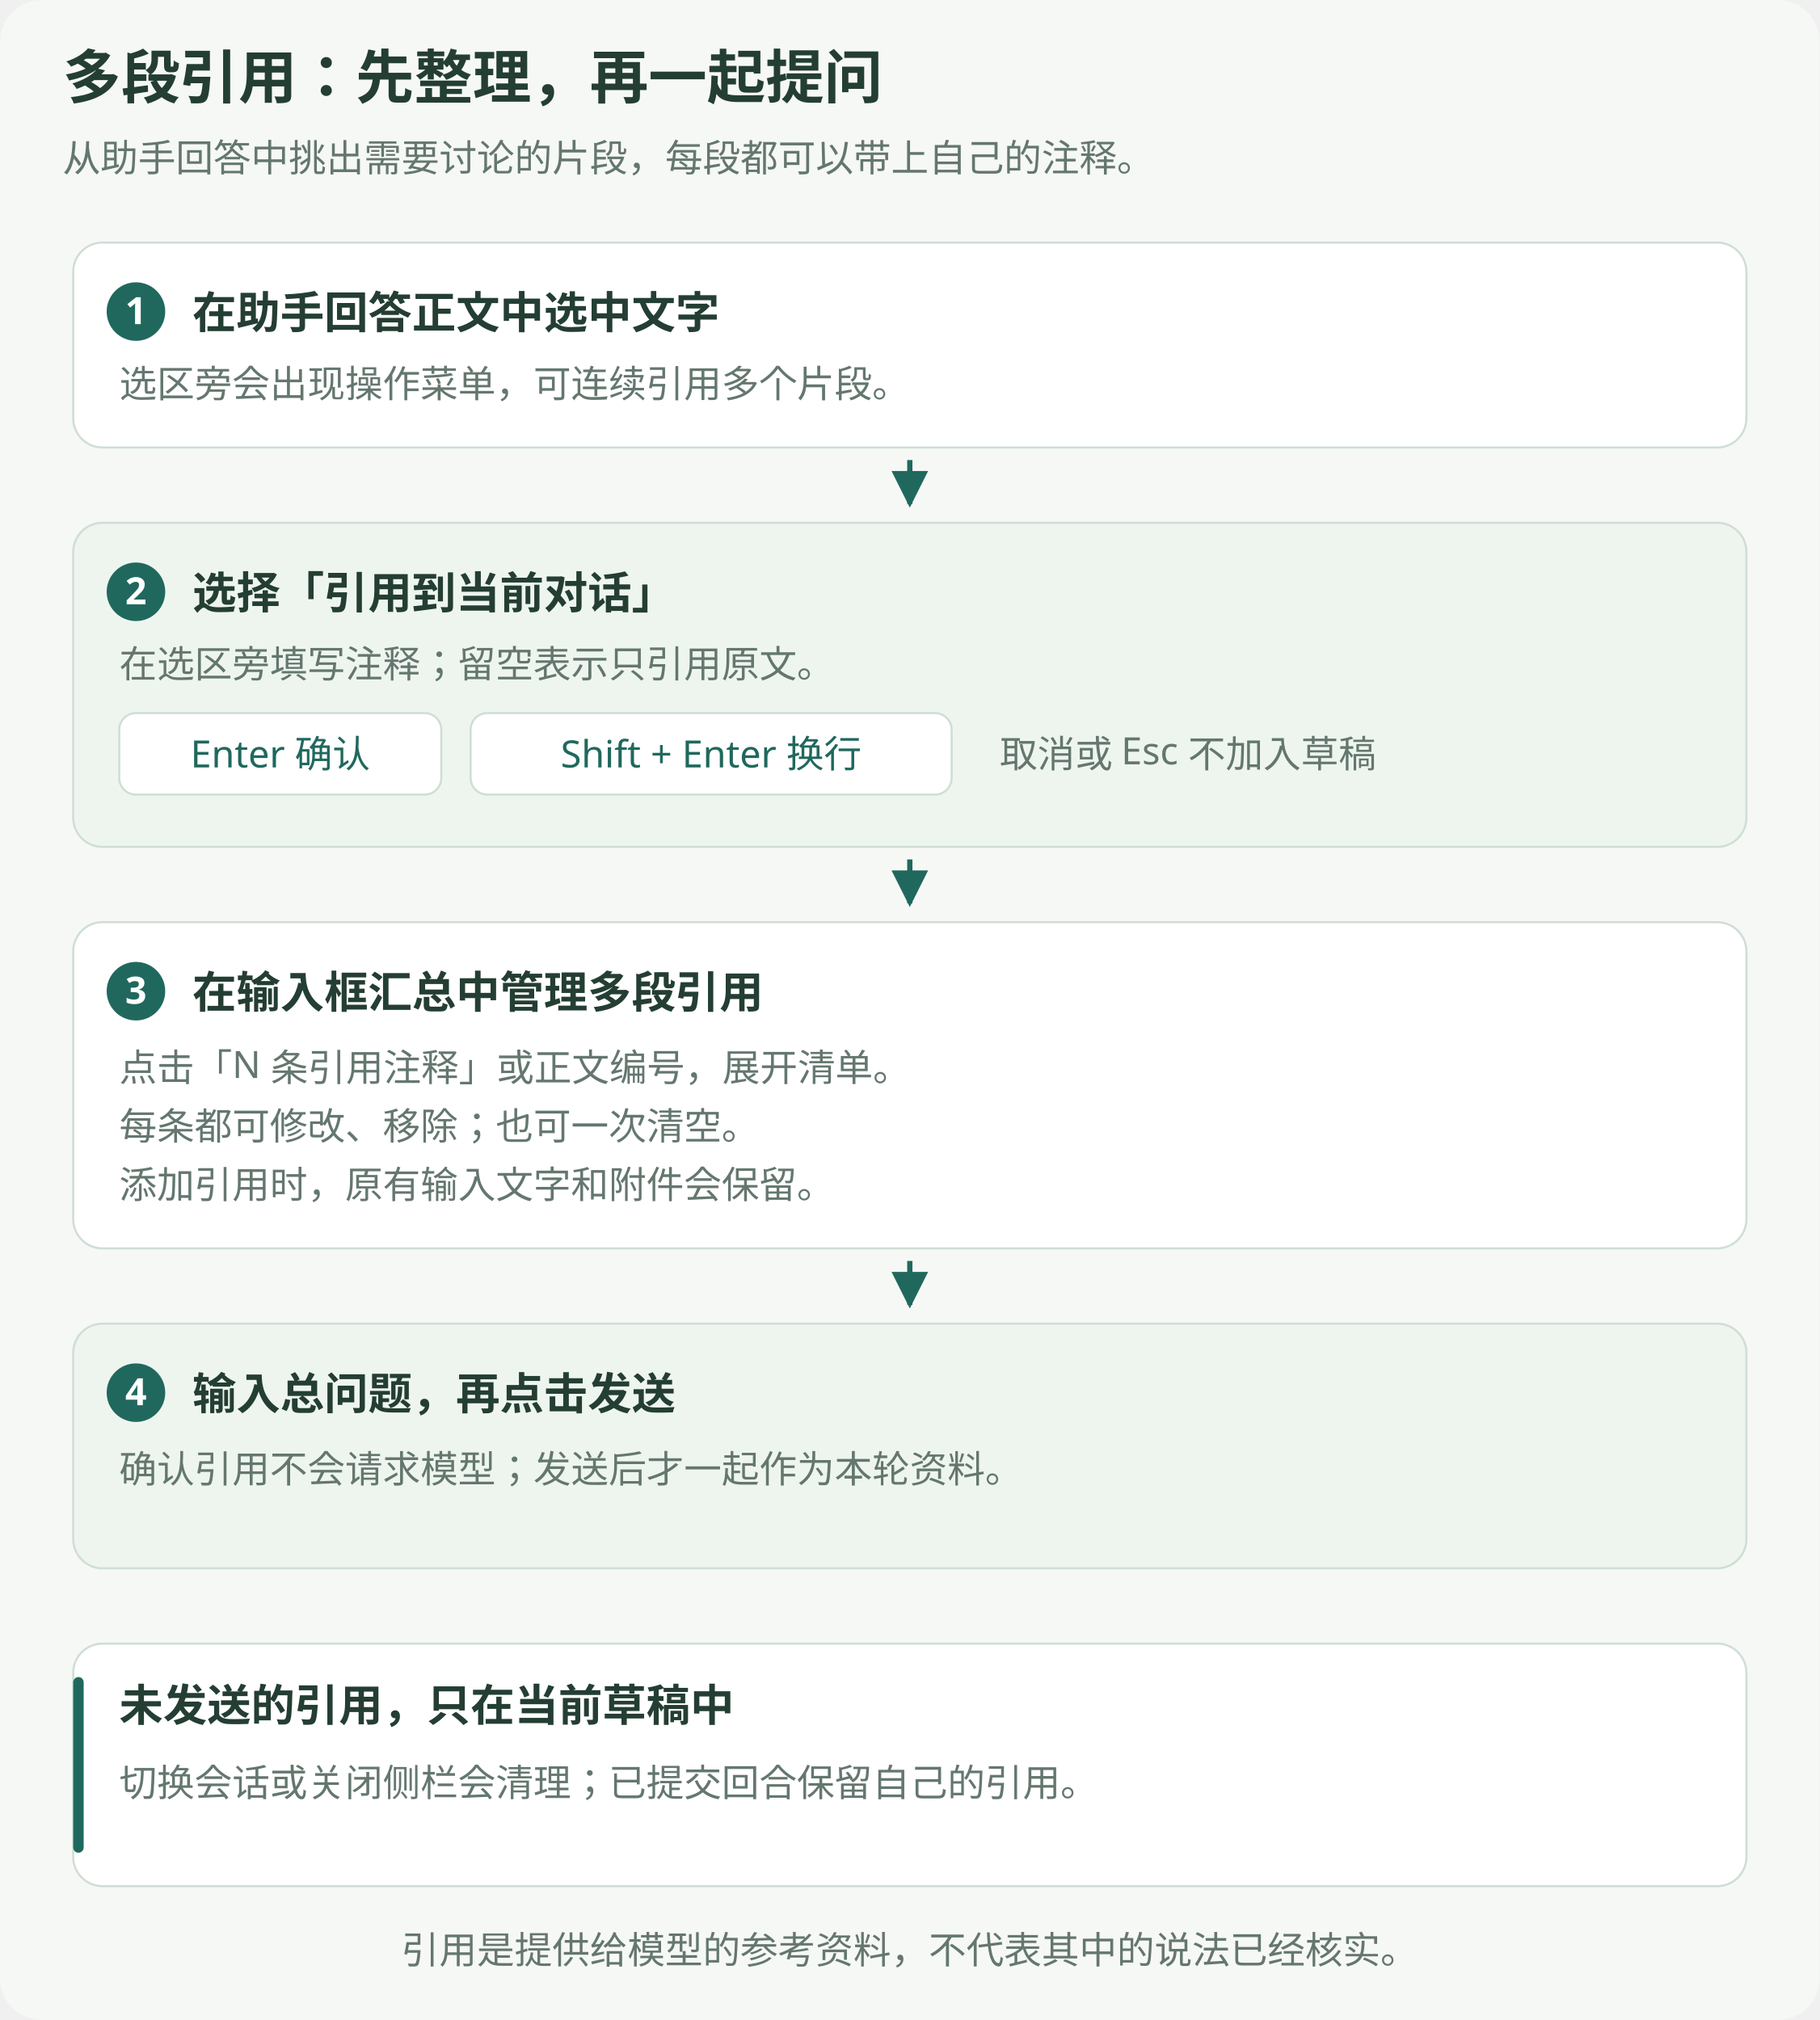
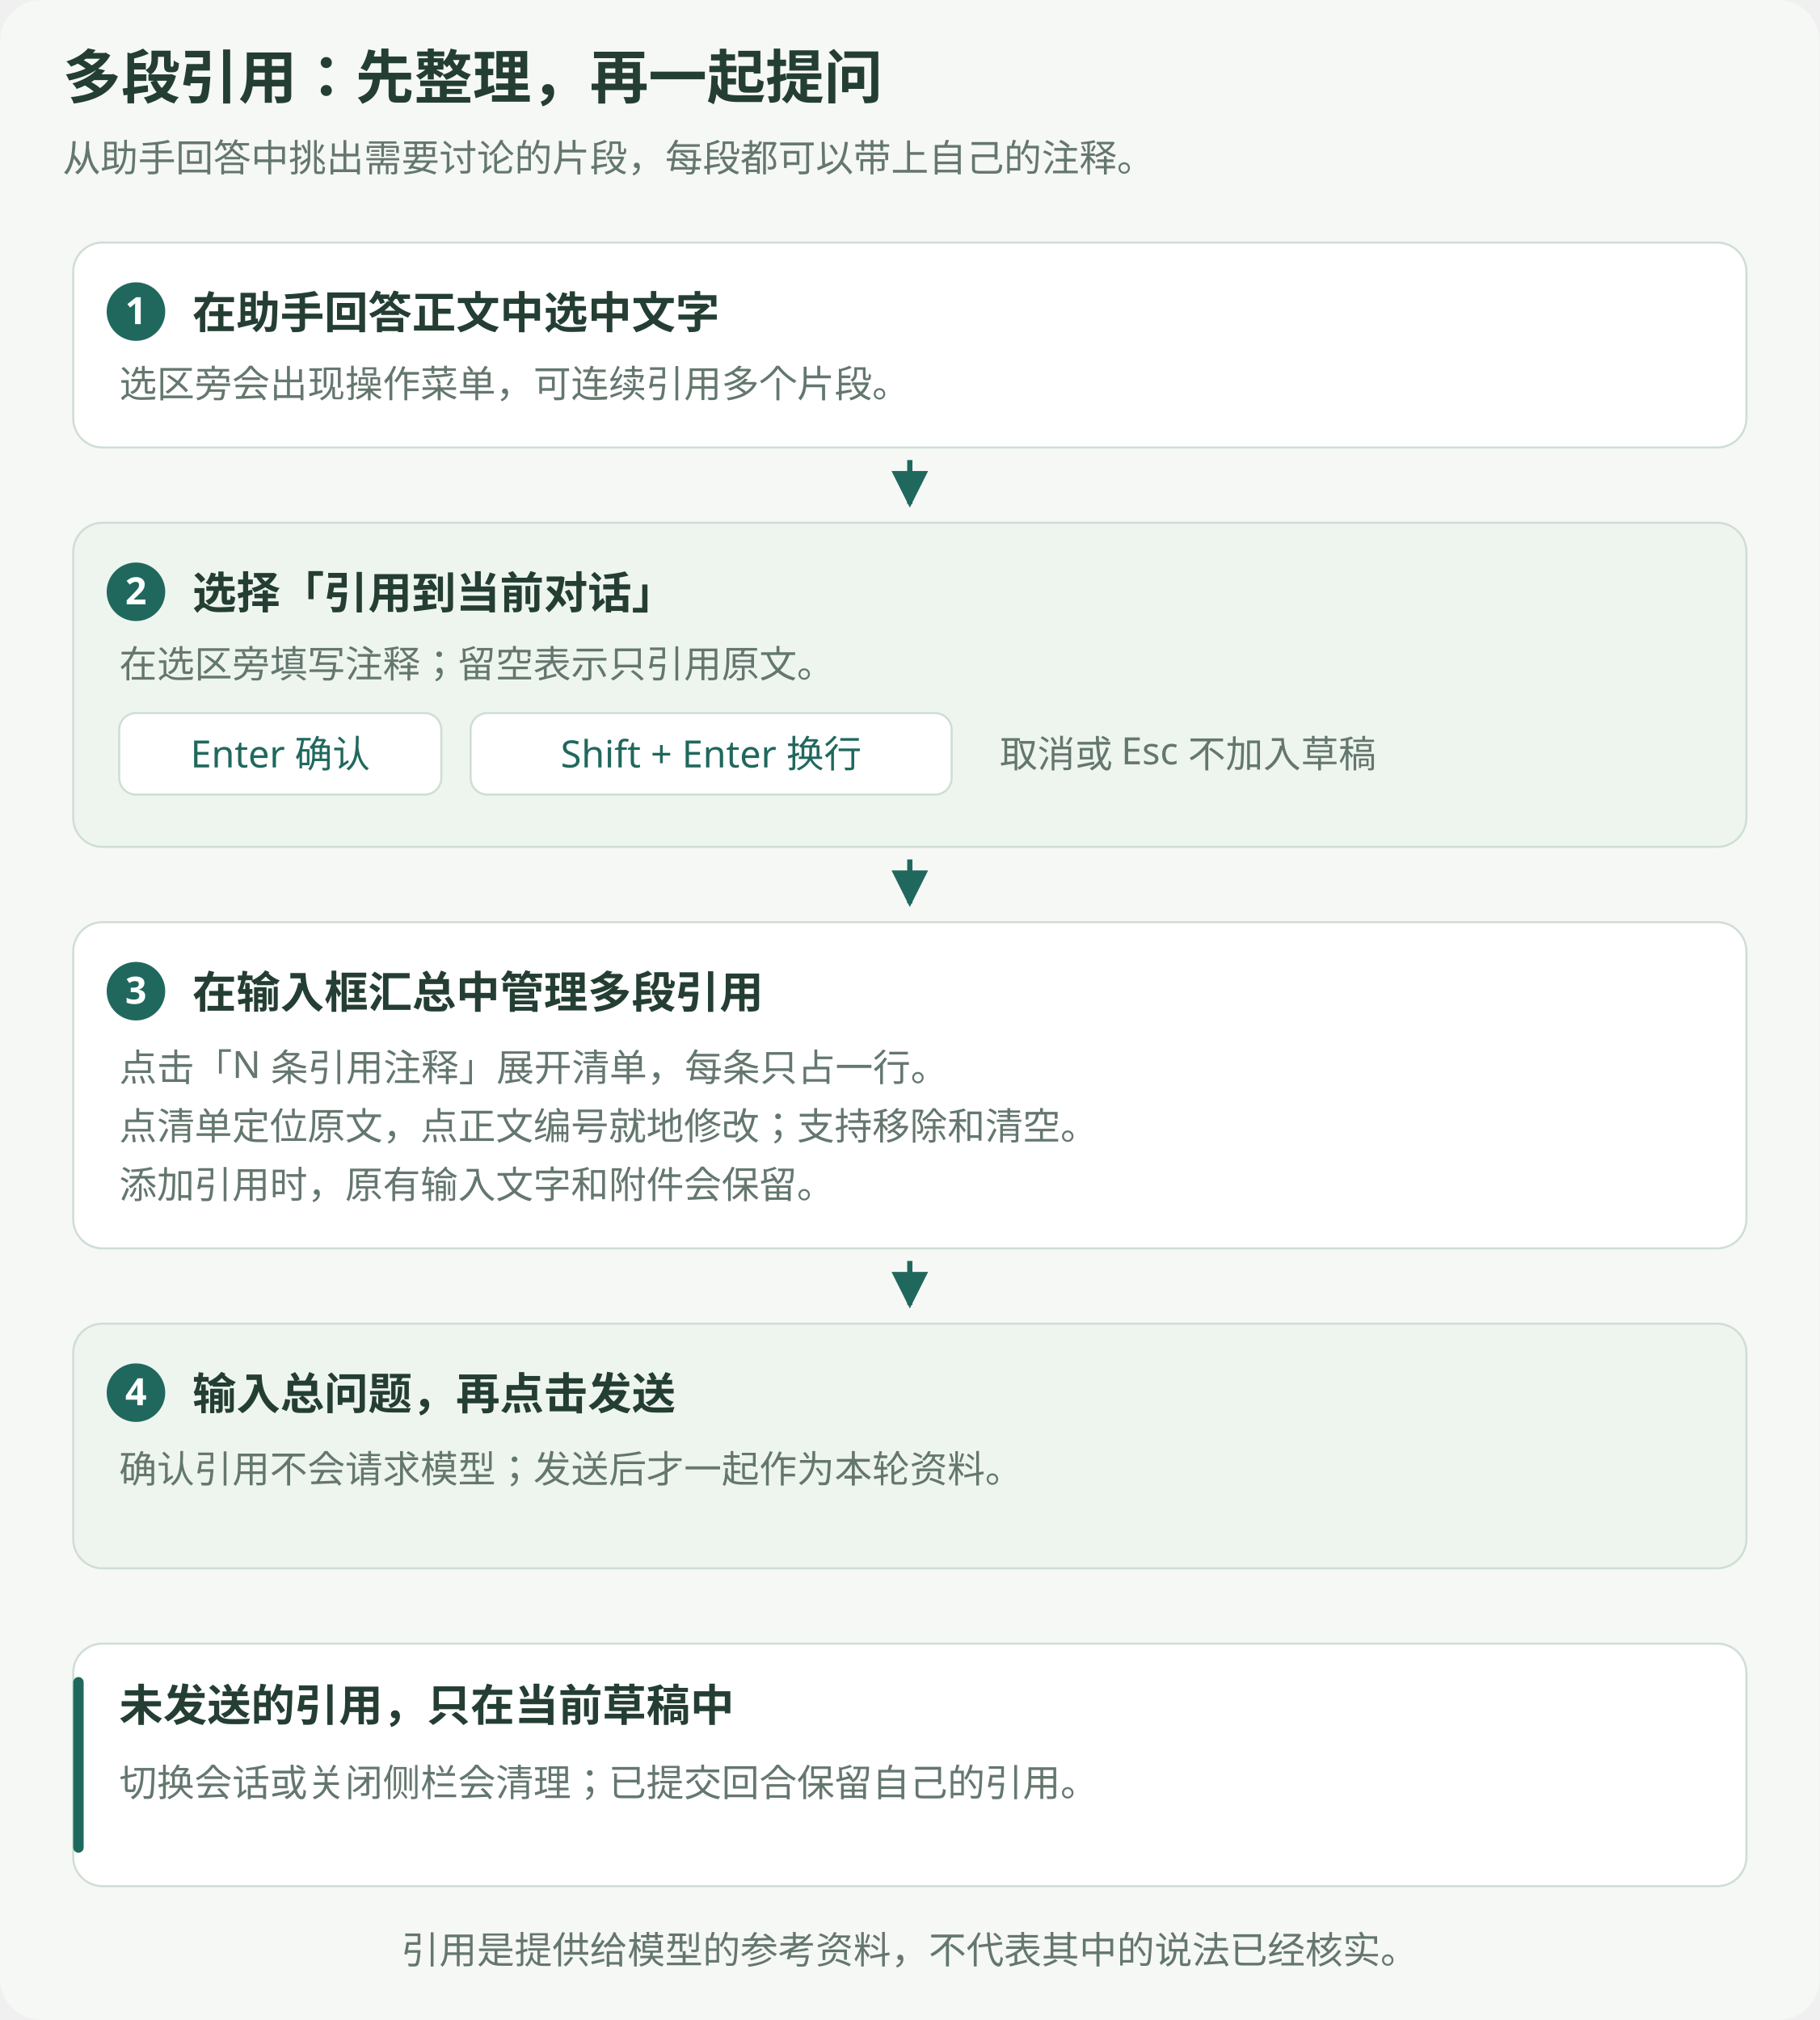
<svg xmlns="http://www.w3.org/2000/svg" width="870" height="966" viewBox="0 0 870 966" role="img" aria-labelledby="title desc">
  <defs>
    <marker id="arrow" viewBox="0 0 10 10" refX="9" refY="5" markerWidth="7" markerHeight="7" orient="auto-start-reverse">
      <path d="M0,0 L10,5 L0,10 Z" fill="#20685d" />
    </marker>
  </defs>
  <g font-family="Microsoft YaHei, PingFang SC, sans-serif">
    <rect width="870" height="966" rx="20" fill="#f6f8f5" />
    <text x="30" y="47" font-size="28" fill="#243e33" font-weight="700">多段引用：先整理，再一起提问</text>
    <text x="30" y="82" font-size="18" fill="#64776e">从助手回答中挑出需要讨论的片段，每段都可以带上自己的注释。</text>
    <rect x="35" y="116" width="800" height="98" rx="14" fill="#fff" stroke="#cfded5" />
    <circle cx="65" cy="149" r="14" fill="#20685d" />
    <text x="65" y="155" text-anchor="middle" font-size="18" fill="#fff" font-weight="700">1</text>
    <text x="92" y="157" font-size="21" fill="#243e33" font-weight="650">在助手回答正文中选中文字</text>
    <text x="57" y="190" font-size="18" fill="#64776e">选区旁会出现操作菜单，可连续引用多个片段。</text>
    <path d="M435 220 V241" fill="none" stroke="#20685d" stroke-width="2.5" marker-end="url(#arrow)" />
    <rect x="35" y="250" width="800" height="155" rx="14" fill="#eef5ef" stroke="#cfded5" />
    <circle cx="65" cy="283" r="14" fill="#20685d" />
    <text x="65" y="289" text-anchor="middle" font-size="18" fill="#fff" font-weight="700">2</text>
    <text x="92" y="291" font-size="21" fill="#243e33" font-weight="650">选择「引用到当前对话」</text>
    <text x="57" y="324" font-size="18" fill="#64776e">在选区旁填写注释；留空表示只引用原文。</text>
    <rect x="57" y="341" width="154" height="39" rx="8" fill="#fff" stroke="#cfded5" />
    <text x="134" y="367" text-anchor="middle" font-size="18" fill="#20685d">Enter 确认</text>
    <rect x="225" y="341" width="230" height="39" rx="8" fill="#fff" stroke="#cfded5" />
    <text x="340" y="367" text-anchor="middle" font-size="18" fill="#20685d">Shift + Enter 换行</text>
    <text x="478" y="367" font-size="18" fill="#64776e">取消或 Esc 不加入草稿</text>
    <path d="M435 411 V432" fill="none" stroke="#20685d" stroke-width="2.5" marker-end="url(#arrow)" />
    <rect x="35" y="441" width="800" height="156" rx="14" fill="#fff" stroke="#cfded5" />
    <circle cx="65" cy="474" r="14" fill="#20685d" />
    <text x="65" y="480" text-anchor="middle" font-size="18" fill="#fff" font-weight="700">3</text>
    <text x="92" y="482" font-size="21" fill="#243e33" font-weight="650">在输入框汇总中管理多段引用</text>
    <text x="57" y="517" font-size="18" fill="#64776e">
-       <tspan x="57">点击「N 条引用注释」或正文编号，展开清单。</tspan>
-       <tspan x="57" dy="28">每条都可修改、移除；也可一次清空。</tspan>
+       <tspan x="57">点击「N 条引用注释」展开清单，每条只占一行。</tspan>
+       <tspan x="57" dy="28">点清单定位原文，点正文编号就地修改；支持移除和清空。</tspan>
      <tspan x="57" dy="28">添加引用时，原有输入文字和附件会保留。</tspan>
    </text>
    <path d="M435 603 V624" fill="none" stroke="#20685d" stroke-width="2.5" marker-end="url(#arrow)" />
    <rect x="35" y="633" width="800" height="117" rx="14" fill="#eef5ef" stroke="#cfded5" />
    <circle cx="65" cy="666" r="14" fill="#20685d" />
    <text x="65" y="672" text-anchor="middle" font-size="18" fill="#fff" font-weight="700">4</text>
    <text x="92" y="674" font-size="21" fill="#243e33" font-weight="650">输入总问题，再点击发送</text>
    <text x="57" y="709" font-size="18" fill="#64776e">确认引用不会请求模型；发送后才一起作为本轮资料。</text>
    <rect x="35" y="786" width="800" height="116" rx="14" fill="#fff" stroke="#cfded5" />
    <rect x="35" y="802" width="5" height="84" rx="2.5" fill="#20685d" />
    <text x="57" y="823" font-size="21" fill="#243e33" font-weight="650">未发送的引用，只在当前草稿中</text>
    <text x="57" y="859" font-size="18" fill="#64776e">切换会话或关闭侧栏会清理；已提交回合保留自己的引用。</text>
    <text x="435" y="939" text-anchor="middle" font-size="18" fill="#64776e">引用是提供给模型的参考资料，不代表其中的说法已经核实。</text>
  </g>
</svg>
